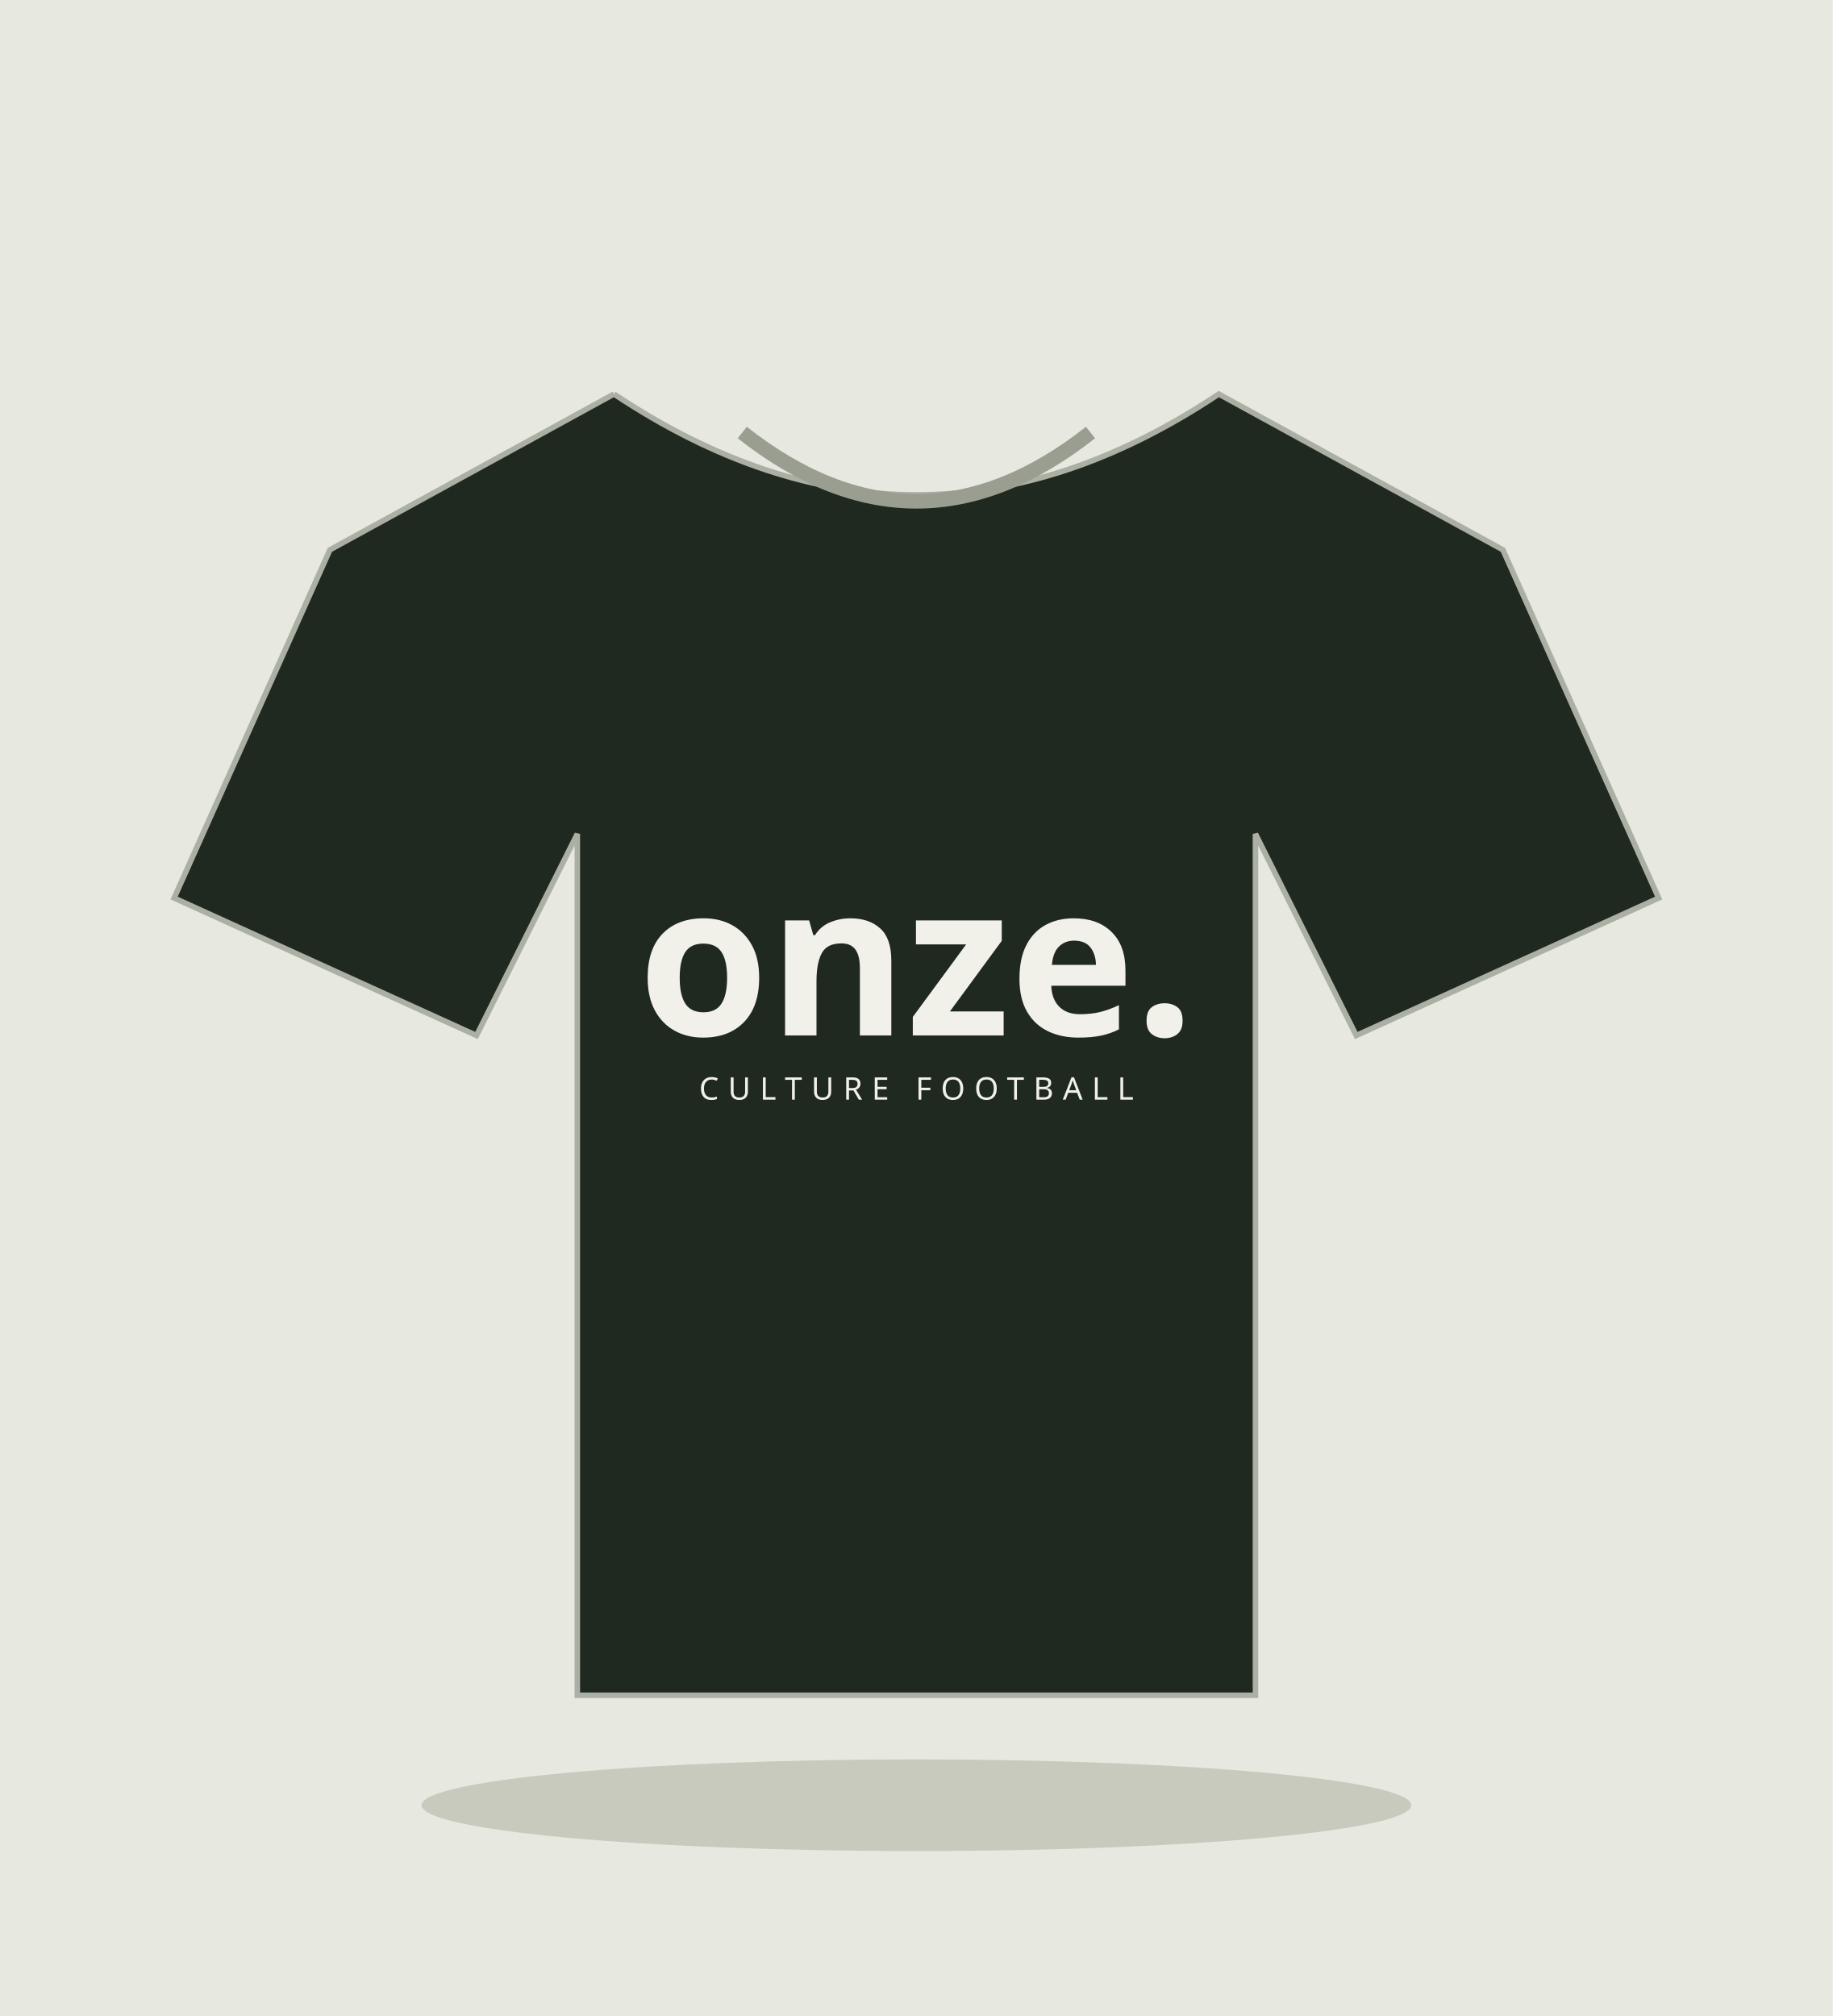
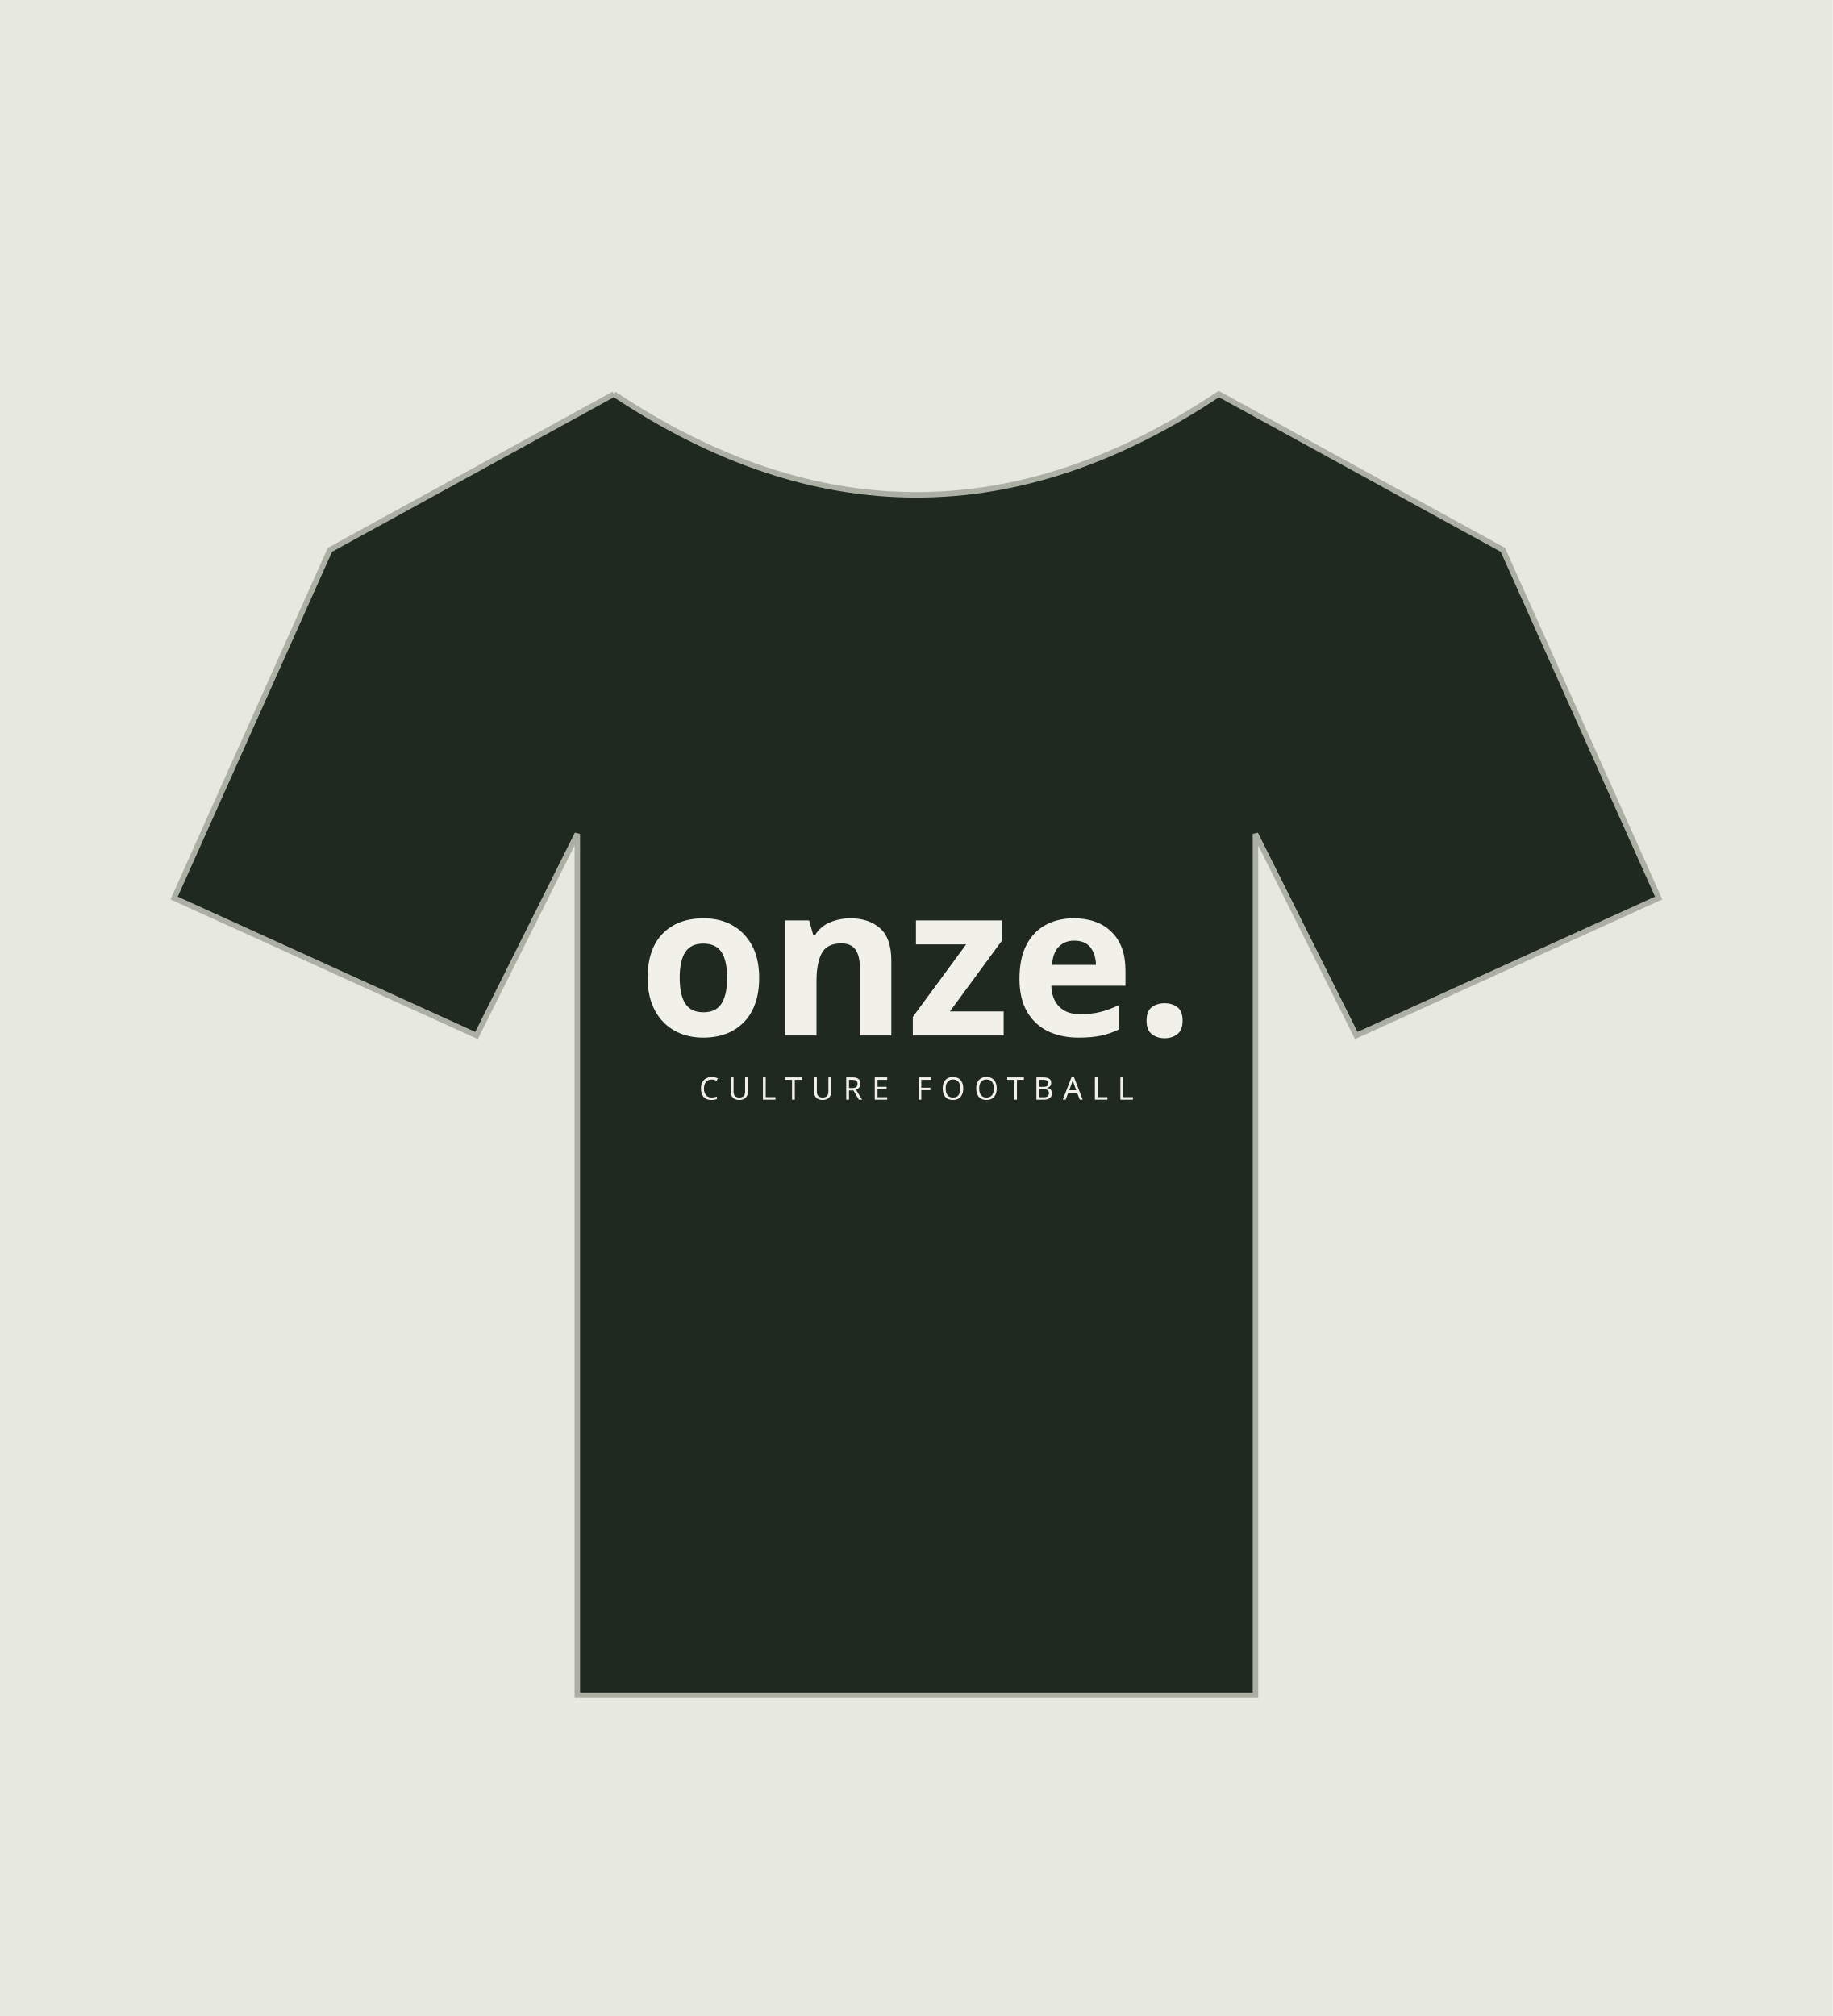
<svg xmlns="http://www.w3.org/2000/svg" viewBox="0 0 1000 1100">
  <rect width="1000" height="1100" fill="#e7e8df" />
-   <ellipse cx="500" cy="985" rx="270" ry="25" fill="#c8cabe" />
  <path d="M335 215 180 300 95 490 260 565 315 455v470h370V455l55 110 165-75-85-190-155-85q-165 110-330 0" fill="#202920" stroke="#acb0a4" stroke-width="3" />
-   <path d="M405 236q95 75 190 0" fill="none" stroke="#9a9e91" stroke-width="8" />
  <text x="500" y="565" text-anchor="middle" font-size="115" font-family="sans-serif" font-weight="800" fill="#f2f1e9">onze.</text>
  <text x="500" y="600" text-anchor="middle" font-size="17" letter-spacing="5" font-family="sans-serif" fill="#f2f1e9">CULTURE FOOTBALL</text>
</svg>
